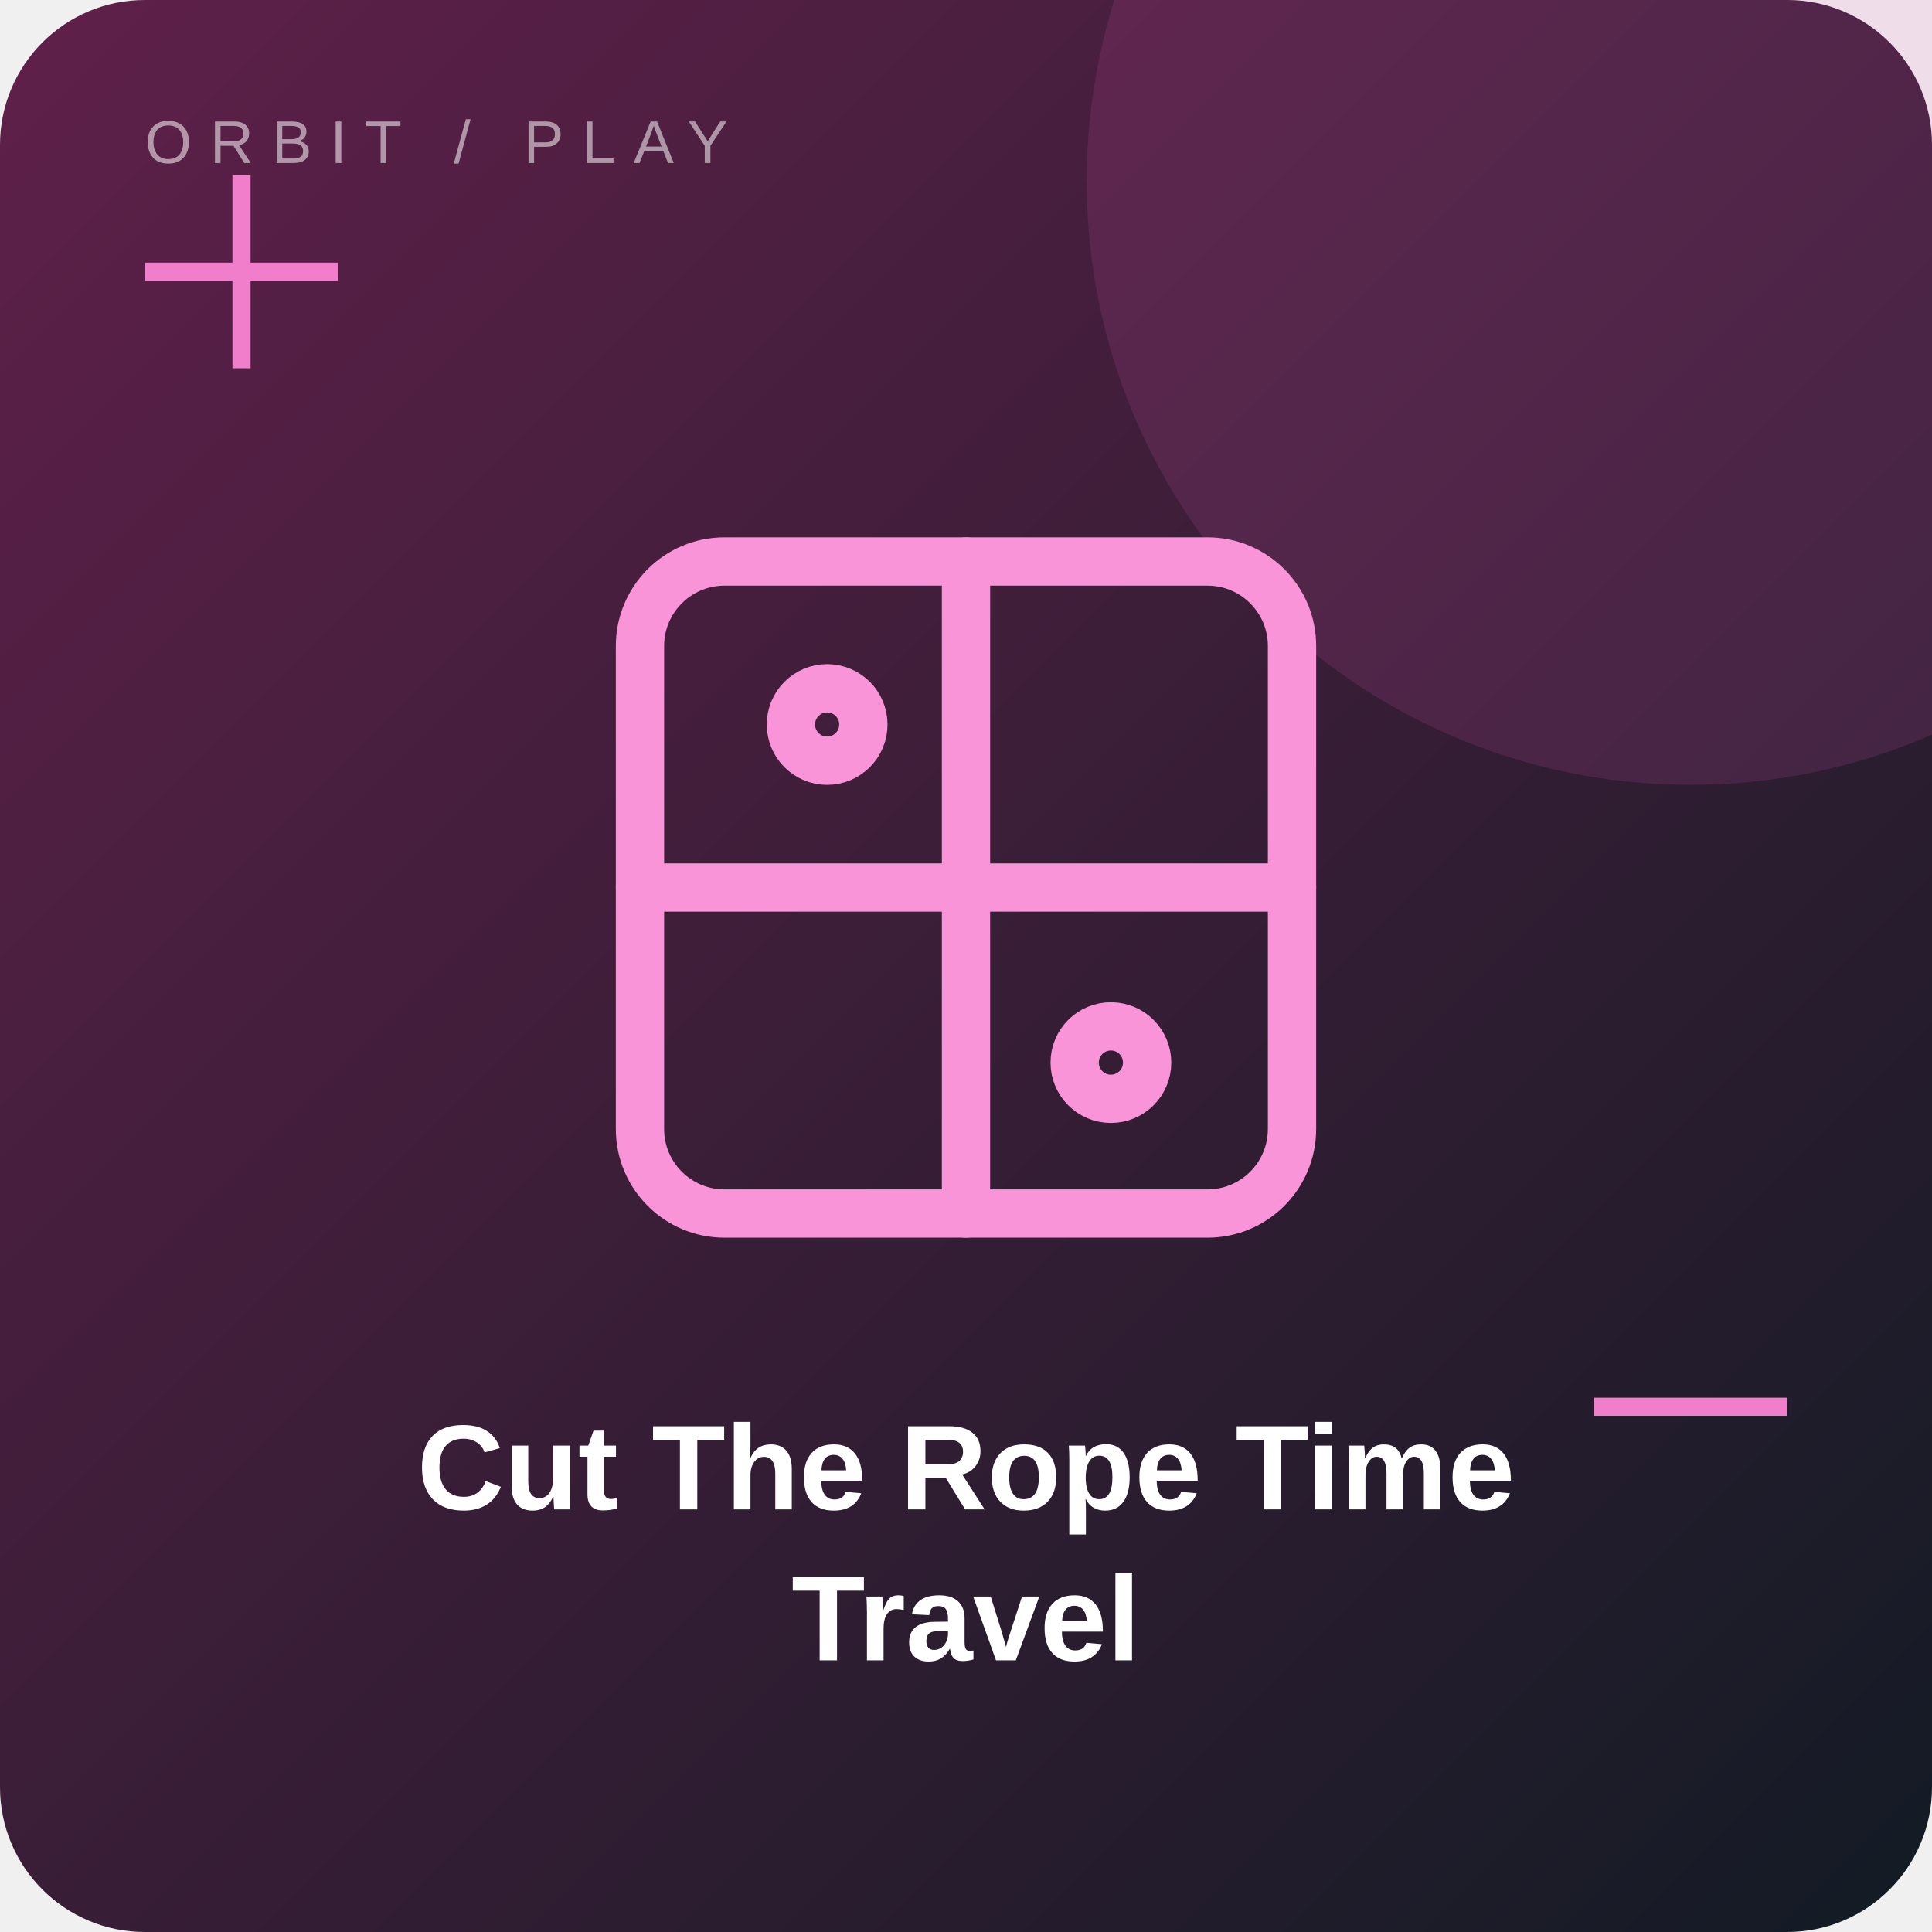
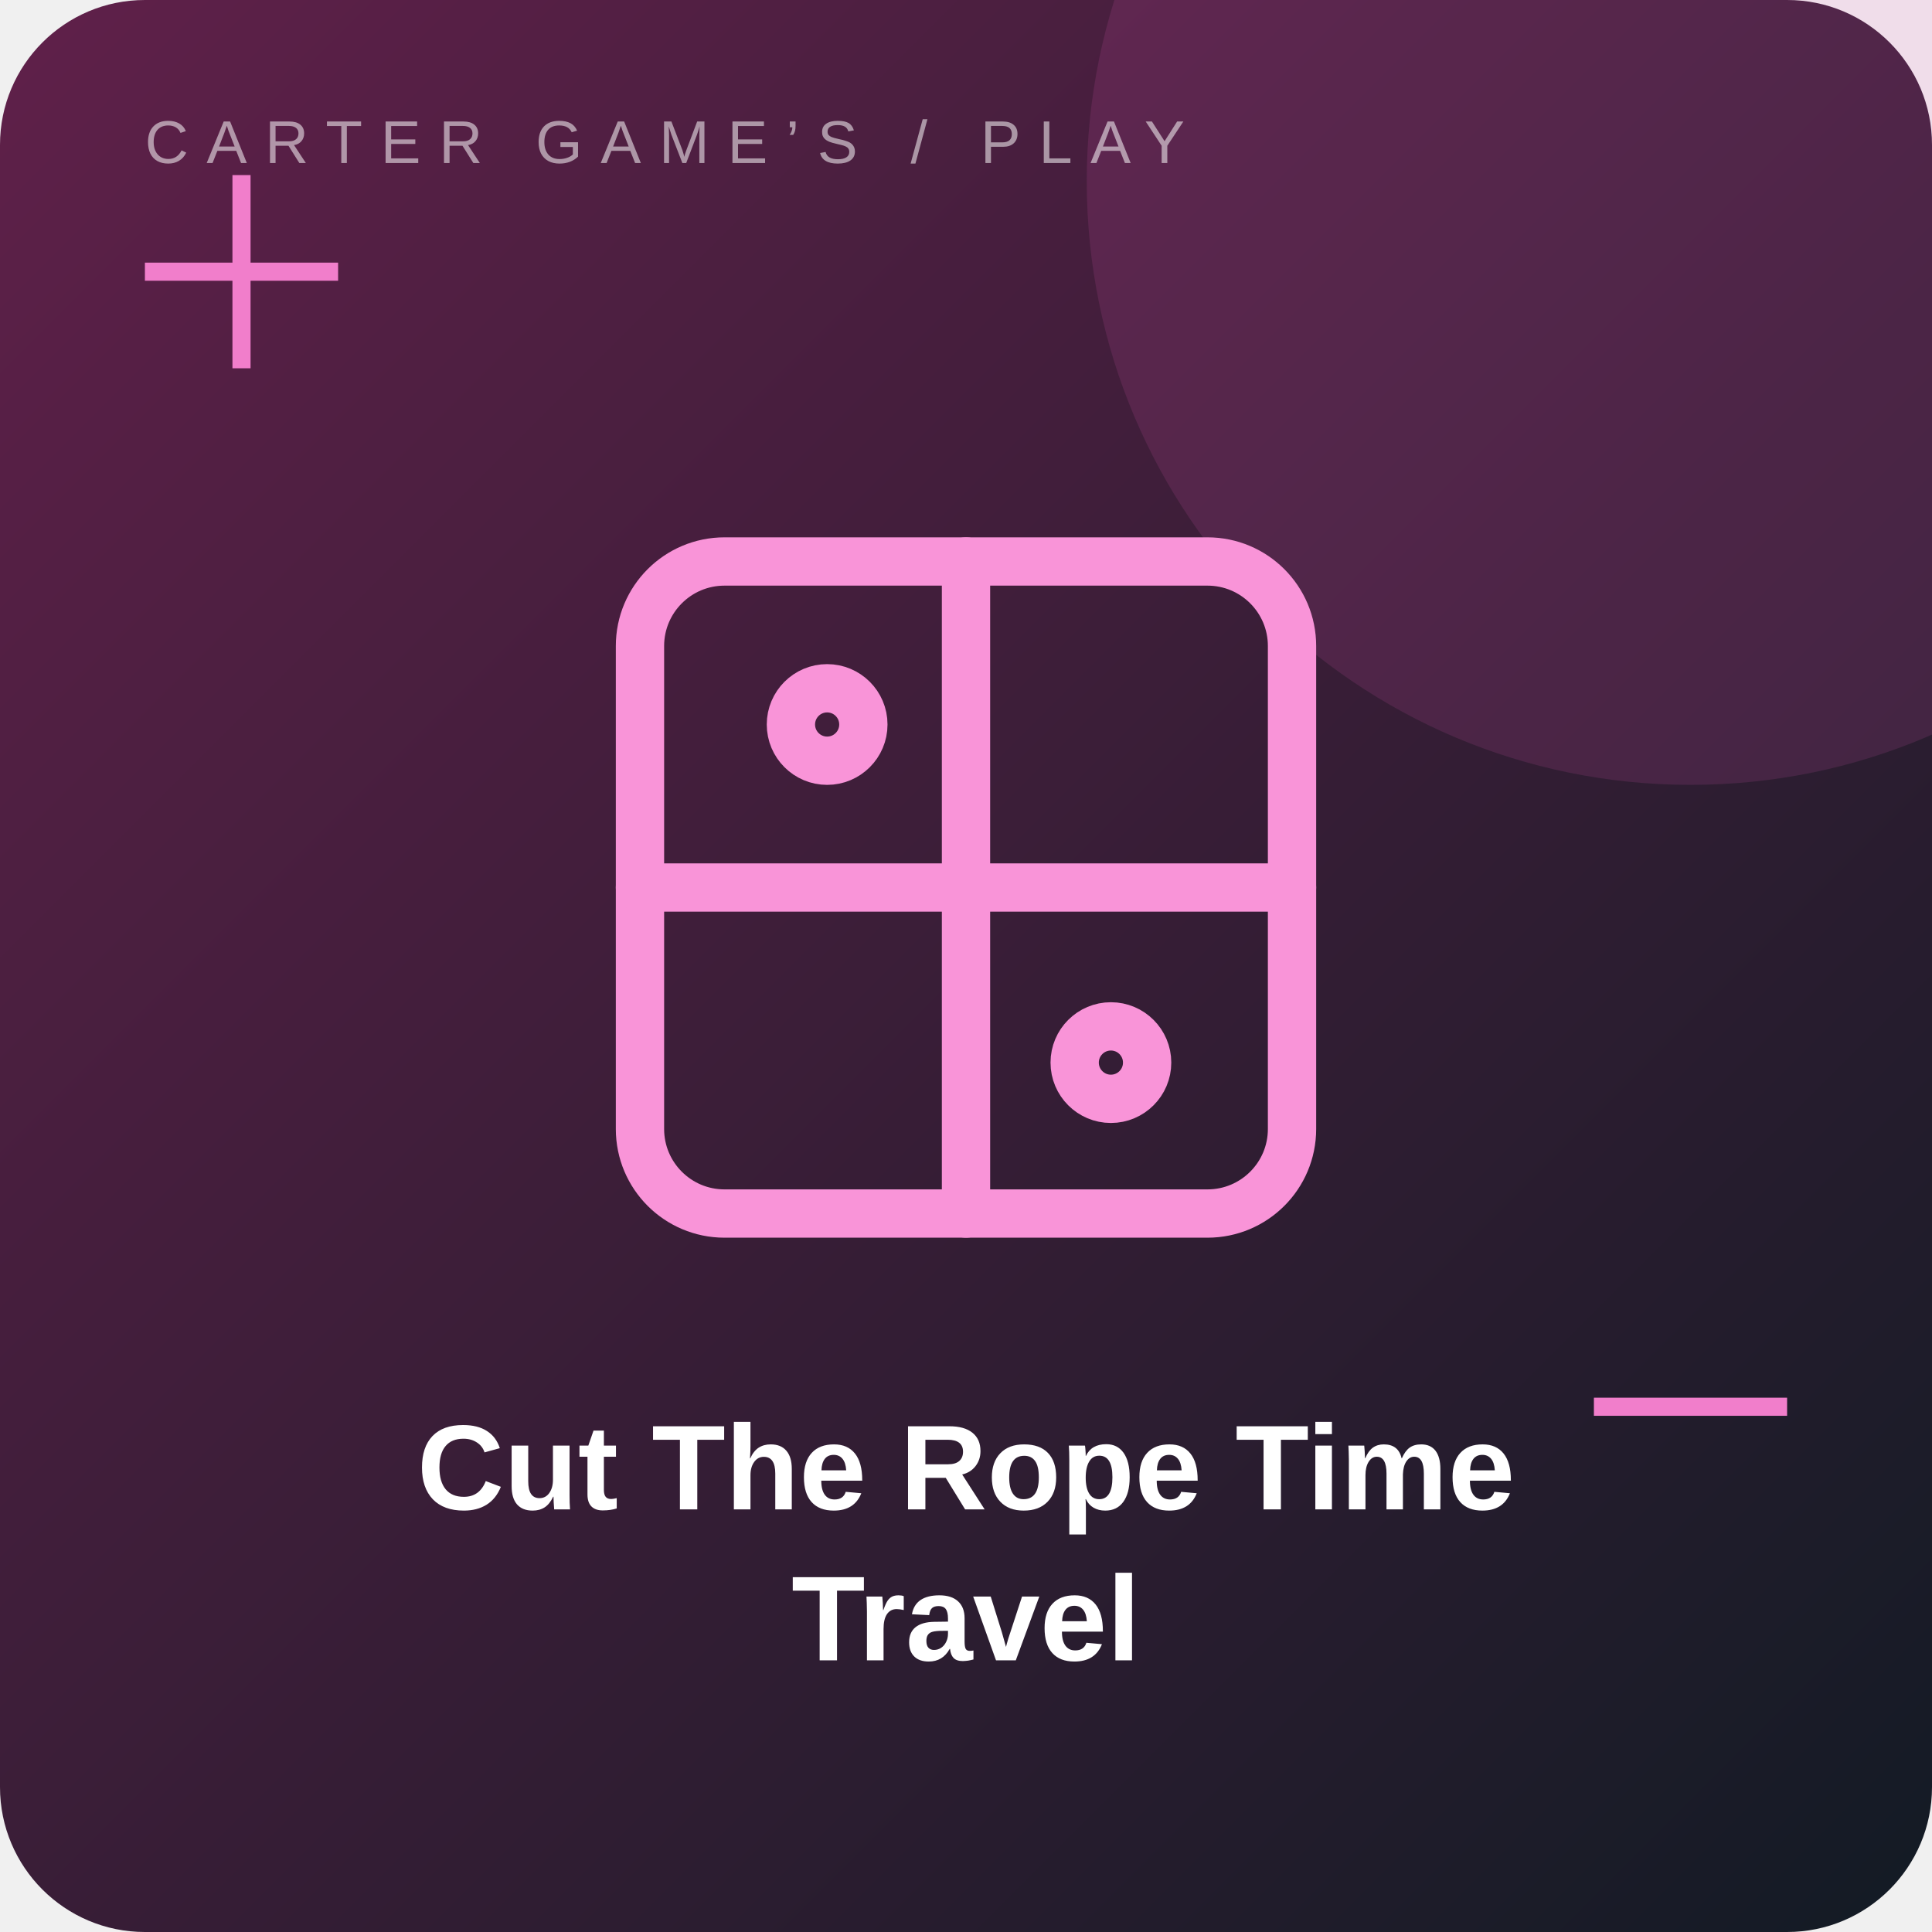
<svg xmlns="http://www.w3.org/2000/svg" viewBox="0 0 320 320" role="img" aria-label="Cut The Rope Time Travel">
  <defs>
    <linearGradient id="g" x2="1" y2="1">
      <stop stop-color="hsl(320 50% 25%)" />
      <stop offset="1" stop-color="#121b24" />
    </linearGradient>
  </defs>
  <rect width="320" height="320" rx="24" fill="url(#g)" />
  <circle cx="280" cy="30" r="100" fill="hsl(320 80% 65%)" opacity=".13" />
  <path d="M24 45h32m-16-16v32M264 233h32" stroke="hsl(320 80% 72%)" stroke-width="3" />
  <g stroke="hsl(320 90% 78%)" fill="none" stroke-width="8" stroke-linecap="round" stroke-linejoin="round">
    <rect x="106" y="93" width="108" height="108" rx="14" />
    <path d="M106 147h108m-54-54v108" />
    <circle cx="137" cy="120" r="6" />
    <circle cx="184" cy="176" r="6" />
  </g>
  <text x="160" y="250" text-anchor="middle" fill="#fff" font-family="Arial,sans-serif" font-size="20" font-weight="700">Cut The Rope Time</text>
  <text x="160" y="275" text-anchor="middle" fill="#fff" font-family="Arial,sans-serif" font-size="20" font-weight="700">Travel</text>
-   <text x="24" y="27" fill="#ffffff88" font-family="Arial,sans-serif" font-size="10" letter-spacing="3">ORBIT / PLAY</text>
+   <text x="24" y="27" fill="#ffffff88" font-family="Arial,sans-serif" font-size="10" letter-spacing="3">CARTER GAME’S / PLAY</text>
</svg>
